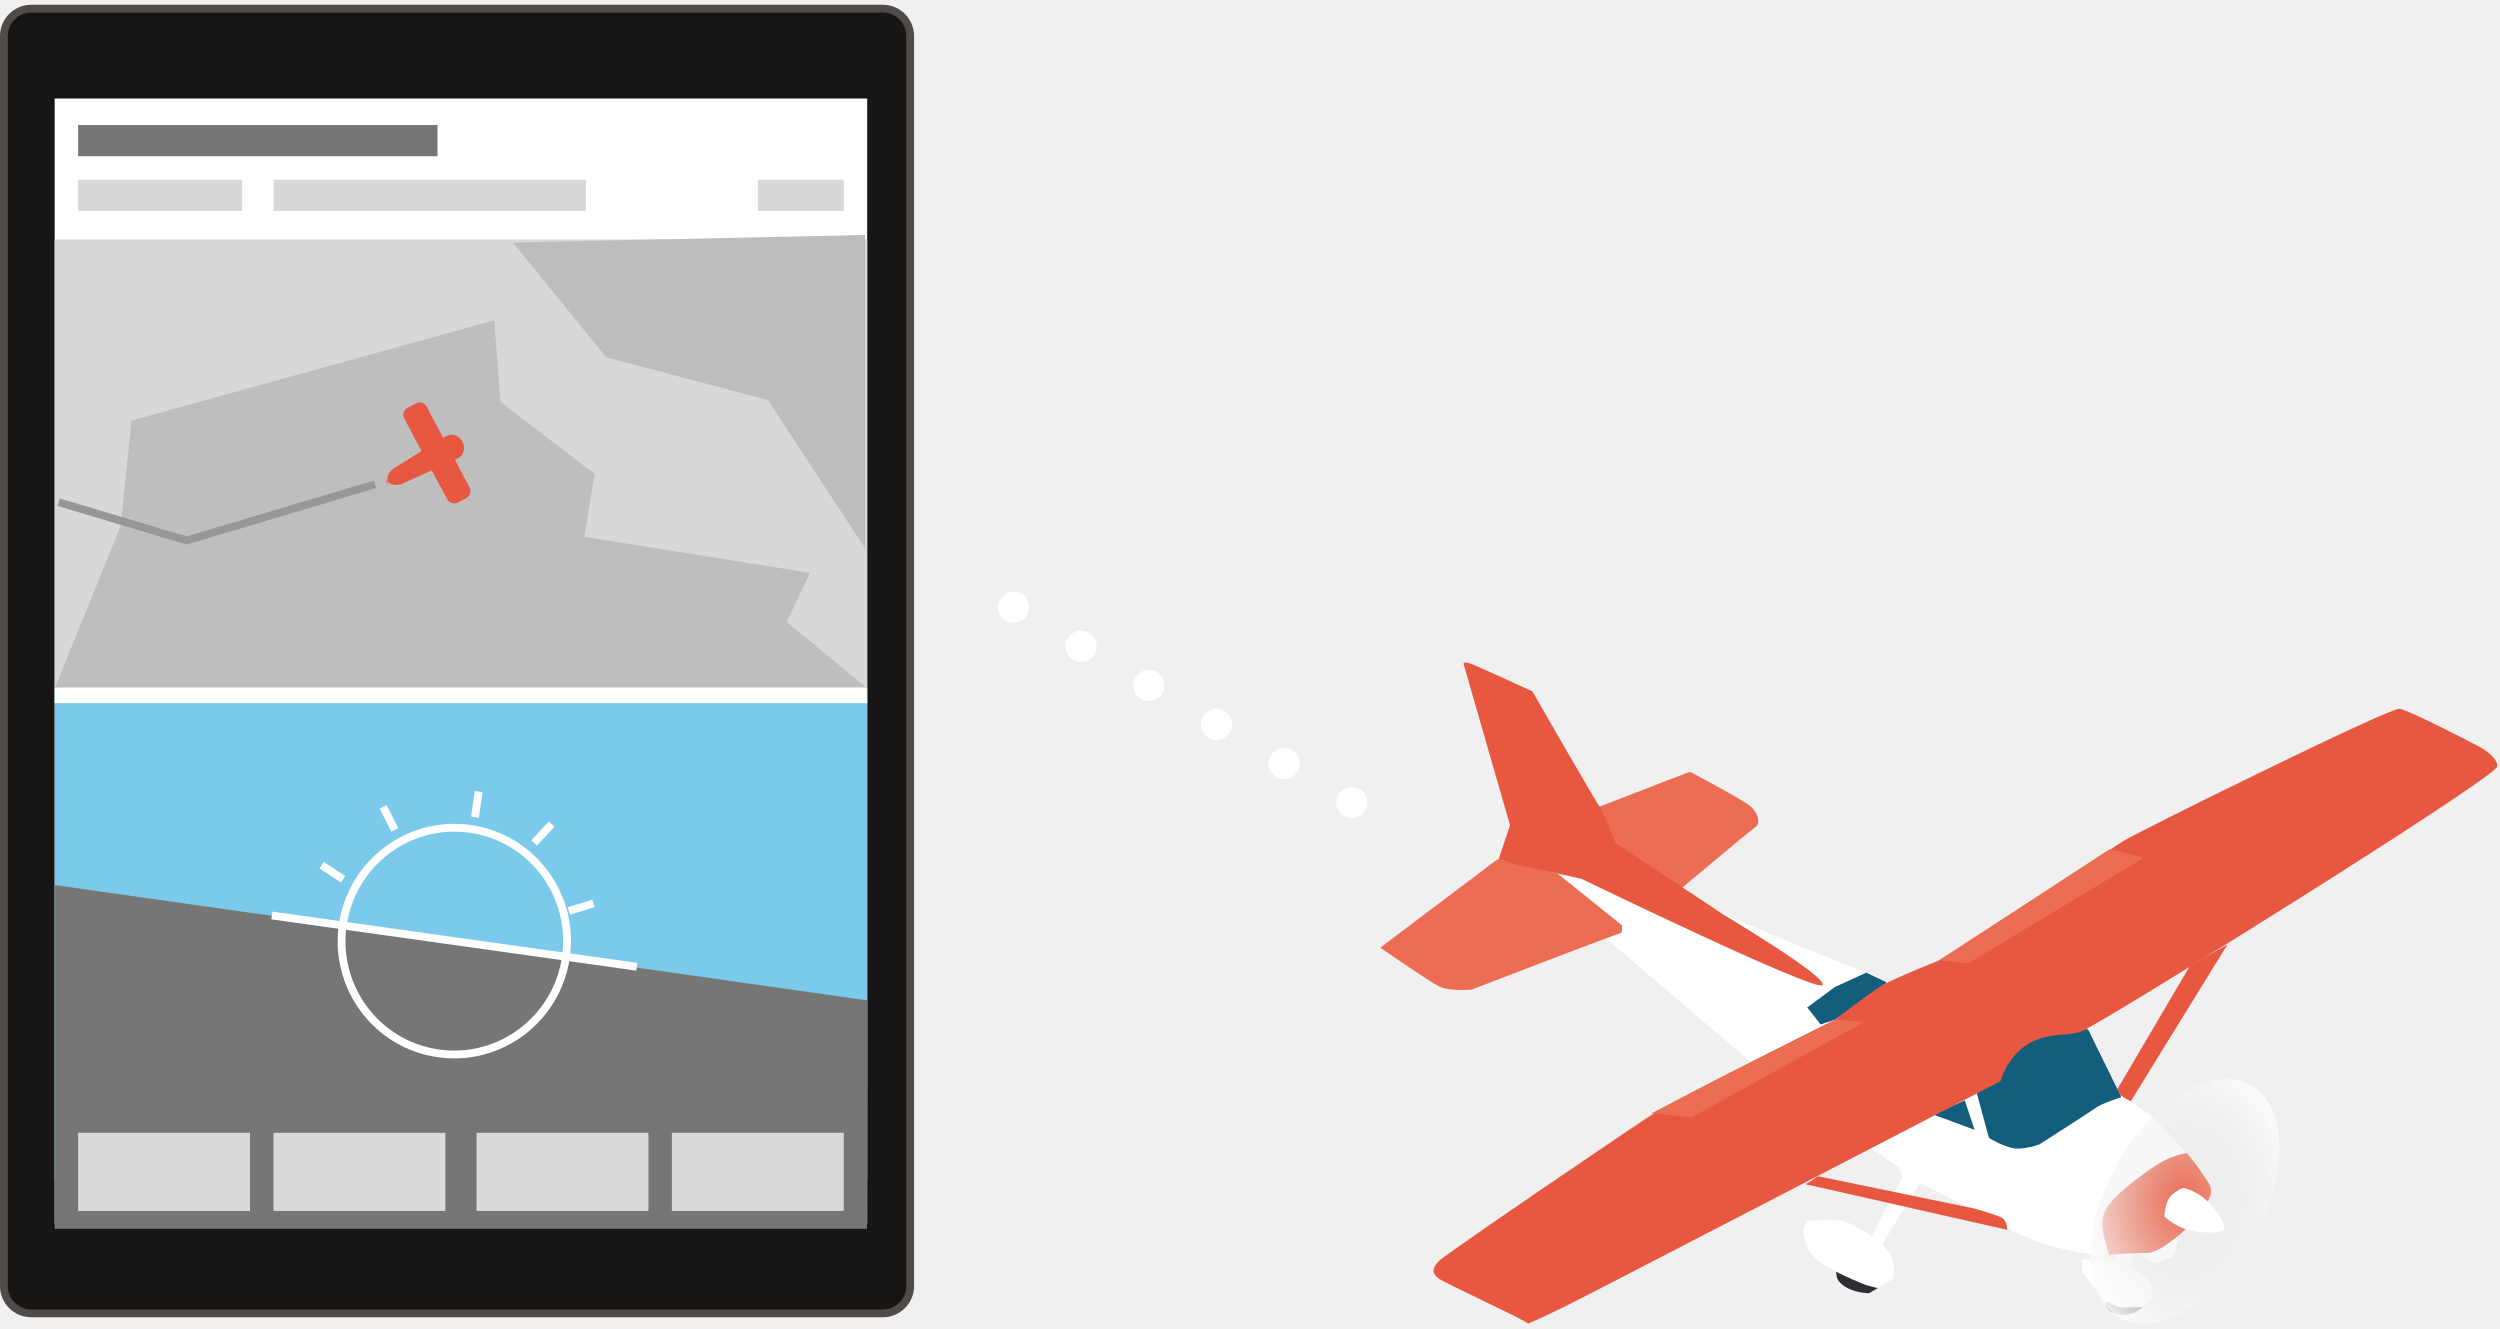
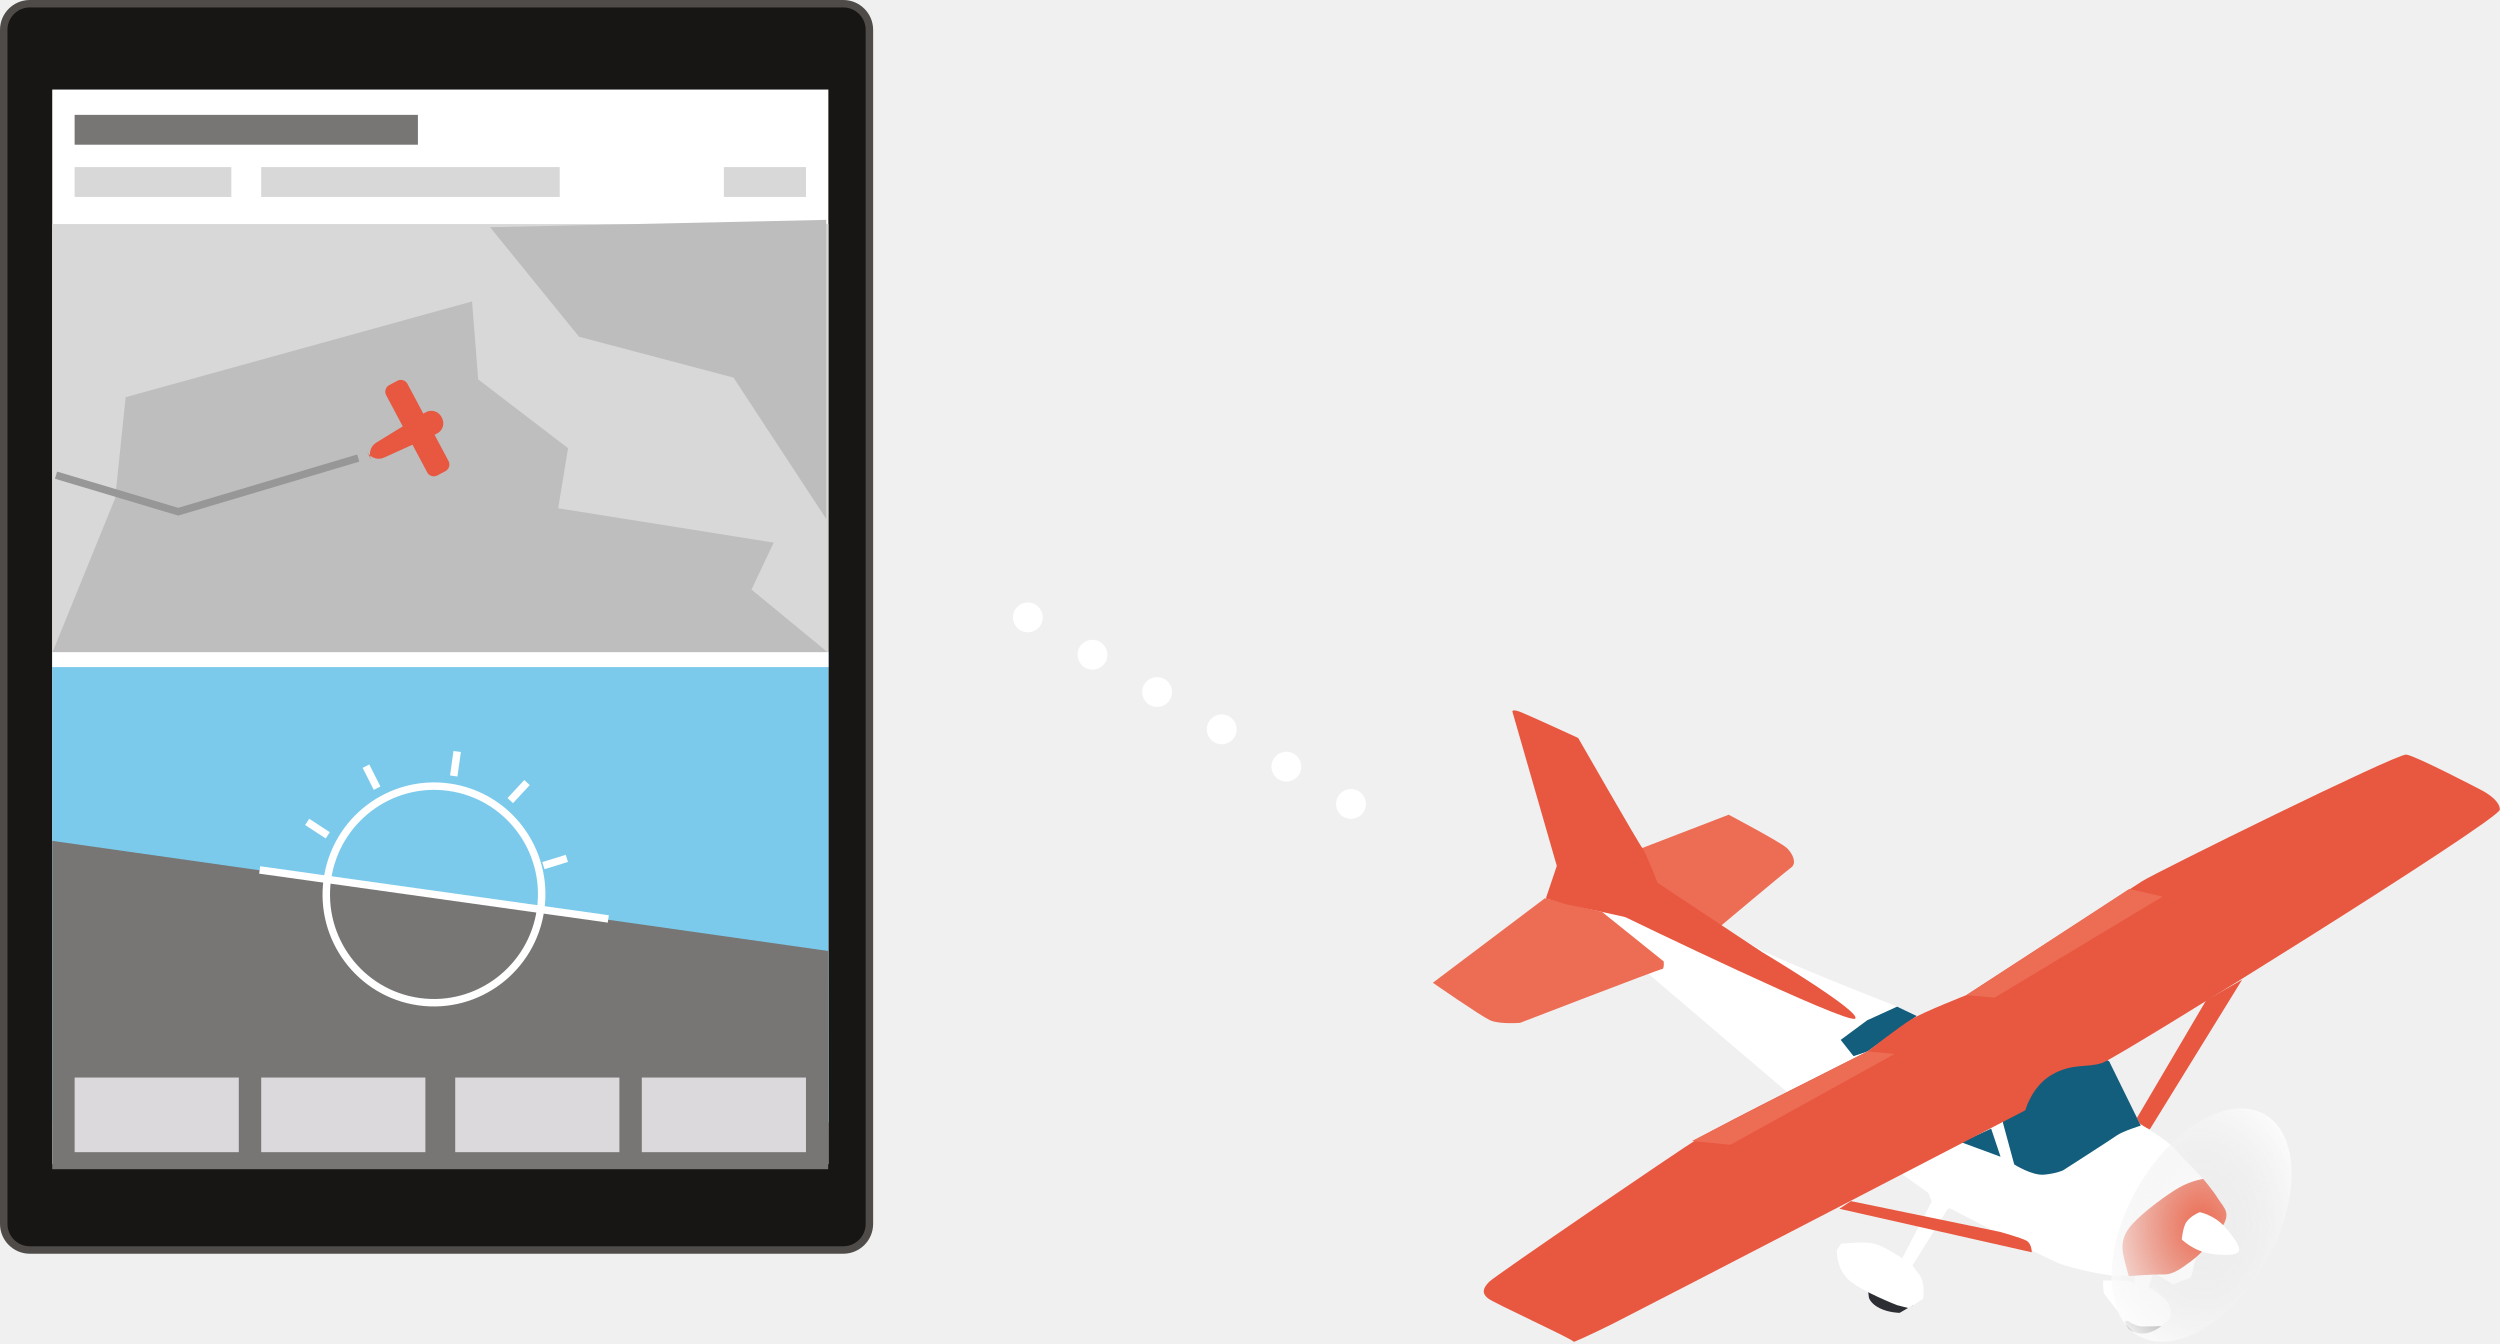
- <svg xmlns="http://www.w3.org/2000/svg" xmlns:xlink="http://www.w3.org/1999/xlink" width="320" height="170" viewBox="0 0 320 170">
+ <svg xmlns="http://www.w3.org/2000/svg" xmlns:xlink="http://www.w3.org/1999/xlink" width="335" height="180" viewBox="0 0 335 180">
  <defs>
    <radialGradient id="b" r="65.048%" fx="50%" fy="50%">
      <stop stop-color="#E0E0E0" stop-opacity="0" offset="0%" />
      <stop stop-color="#FFFFFF" offset="100%" />
    </radialGradient>
    <rect id="a" width="117" height="168" rx="4" />
    <mask id="c" width="117" height="168" x="0" y="0" fill="white">
      <use xlink:href="#a" />
    </mask>
  </defs>
  <g fill="none" fill-rule="evenodd">
-     <g transform="translate(176.674 84.61)">
+     <g transform="translate(192 95)">
      <path fill="#2C2E33" d="M58.43 78.863C58.43 78.863 58.602 79.663 59.862 80.292 61.122 80.921 62.555 80.921 62.555 80.921L64.331 79.892 61.294 77.035 58.316 77.892 58.43 78.863M92.743 82.064C92.743 82.064 92.973 83.378 94.577 83.664 96.181 83.949 97.613 82.692 97.613 82.692L96.295 81.264 92.743 82.064" />
      <polyline fill="#E85740" points="96.066 56.347 108.44 36.289 103.628 39.032 94.348 54.804 94.863 55.833 96.066 56.347" />
      <path fill="#FFFFFF" d="M28.413,35.088 L17.185,25.945 L16.383,25.259 L16.956,21.716 L10.655,0.343 C10.655,0.343 10.999,3.37507799e-14 13.175,1.029 C15.352,2.057 19.477,3.886 19.477,3.886 C19.477,3.886 25.892,15.43 26.924,17.03 C27.955,18.63 28.836,21.908 30.132,23.316 C31.427,24.724 41.474,30.86 43.422,32.002 C45.369,33.146 54.764,36.917 54.764,36.917 L62.211,39.889 C62.211,39.889 93.03,54.119 93.946,54.976 C94.863,55.833 98.186,57.49 99.561,59.09 C100.935,60.691 103.685,63.205 104.831,65.034 C105.976,66.863 106.664,67.962 105.862,68.991 C105.06,70.02 103.227,72.806 102.539,73.263 C101.852,73.72 101.967,76.235 101.279,76.349 C100.592,76.463 99.217,77.149 99.217,77.149 L96.811,75.663 C96.811,75.663 93.03,76.006 91.884,76.006 C90.739,76.006 85.812,75.092 83.635,74.177 C81.459,73.263 69.2,66.863 69.2,66.863 L47.317,51.204 L28.413,35.088 Z" />
      <path fill="#EC6D54" d="M15.009 25.373L22.685 27.202 30.934 33.831C30.934 33.831 31.048 34.86 30.704 34.86 30.361 34.86 11.686 42.061 11.686 42.061 11.686 42.061 8.936 42.289 7.676 41.718 6.416 41.146 0 36.689 0 36.689L15.009 25.373zM28.07 18.63L39.641 14.172C39.641 14.172 46.614 17.858 47.432 18.63 48.249 19.402 48.806 20.687 48.005 21.259 47.202 21.83 38.495 29.145 38.495 29.145L30.132 25.945 27.267 20.344 28.07 18.63" />
      <path fill="#E85740" d="M25.778,27.888 C25.778,27.888 55.705,42.403 56.597,41.489 C57.49,40.575 44.109,32.574 44.109,32.574 L30.132,23.316 C30.132,23.316 28.413,18.973 28.07,18.63 C27.726,18.287 19.477,3.886 19.477,3.886 C19.477,3.886 12.532,0.683 11.572,0.343 C10.613,0.003 10.655,0.343 10.655,0.343 L16.612,21.03 L15.141,25.398 L17.873,26.173 L22.685,27.202 L25.778,27.888 Z" />
      <polyline fill="#145E7D" points="56.368 46.518 54.649 44.346 58.201 41.718 62.211 39.889 64.846 41.146 58.258 45.889 56.368 46.518" />
      <polyline fill="#145E7D" points="70.804 58.062 76.074 60.005 74.814 56.233 70.804 58.062" />
      <path fill="#145E7D" d="M76.417,55.547 L77.907,61.033 C77.907,61.033 80.281,62.558 81.917,62.405 C83.552,62.252 84.437,61.833 84.437,61.833 C84.437,61.833 90.853,57.719 91.655,57.148 C92.457,56.576 94.863,55.833 94.863,55.833 L90.624,47.204 L87.187,45.489 L75.845,51.319 L76.417,55.547" />
      <path fill="#FFFFFF" d="M63.758 80.292L65.705 79.035C65.705 79.035 65.992 76.863 65.247 75.892 64.502 74.92 64.273 74.577 64.273 74.577L68.971 67.034 70.116 66.52C70.116 66.52 69.429 65.091 67.882 64.691 66.335 64.291 66.335 64.691 66.335 64.691L66.851 66.005 62.898 73.606C62.898 73.606 60.779 72.177 59.404 71.72 58.029 71.263 54.707 71.663 54.707 71.663L54.134 72.52C54.134 72.52 54.019 74.92 55.681 76.463 57.342 78.006 62.211 79.892 62.211 79.892L63.758 80.292M89.822 76.577C89.822 76.577 89.765 78.064 89.994 78.406 90.223 78.749 91.598 80.464 92.056 81.035 92.515 81.607 93.832 82.749 95.149 82.749 96.467 82.749 97.613 82.692 97.613 82.692L98.701 81.778C98.701 81.778 99.331 80.406 98.128 79.149 96.925 77.892 95.894 77.492 95.894 77.492L96.639 75.377 93.889 75.492 94.118 76.863 92.973 76.635 89.822 76.577" />
      <path fill="#E85740" d="M18.904,84.807 C18.904,84.807 20.279,84.292 24.059,82.407 C27.84,80.521 79.396,53.776 79.396,53.776 C79.396,53.776 80.256,50.518 83.005,48.975 C85.755,47.432 87.645,48.118 89.708,47.432 C91.77,46.747 142.982,14.858 142.982,13.487 C142.982,12.115 140.576,10.915 140.576,10.915 C140.576,10.915 131.712,6.27 130.437,6.115 C129.162,5.96 96.582,22.059 95.035,23.087 C93.488,24.116 71.491,38.346 71.491,38.346 C71.491,38.346 65.734,40.604 64.101,41.603 C62.468,42.603 58.258,45.889 58.258,45.889 C58.258,45.889 38.323,55.833 35.574,57.547 C32.824,59.262 8.421,75.892 7.562,76.749 C6.702,77.606 6.53,78.292 7.39,78.978 C8.249,79.663 18.35,84.233 18.904,84.807" />
      <polyline fill="#EC6D54" points="39.87 58.405 61.867 46.232 58.258 45.889 34.714 57.89 39.87 58.405" />
      <polyline fill="#EC6D54" points="75.272 38.689 97.785 25.145 93.316 24.116 71.491 38.346 75.272 38.689" />
      <path fill="#E85740" d="M80.256,72.806 L54.478,66.977 L56.024,65.948 L75.959,70.063 C75.959,70.063 78.882,70.869 79.568,71.263 C80.255,71.657 80.256,72.806 80.256,72.806" />
      <path fill="#EC6D54" d="M93.259,76.006 C93.259,76.006 92.915,74.863 92.572,73.377 C92.228,71.892 92.343,70.52 93.832,68.92 C95.321,67.32 98.415,65.034 100.019,64.119 C101.623,63.205 103.227,62.977 103.227,62.977 C103.227,62.977 104.385,64.279 105.289,65.72 C106.044,66.923 107.036,67.536 105.647,69.591 C104.876,70.733 103.084,72.92 101.823,73.834 C100.563,74.749 99.331,75.806 97.956,75.778 C96.238,75.742 93.259,76.006 93.259,76.006" />
      <path fill="url(#b)" d="M102.848,55.219 C109.506,51.318 114.981,54.388 115.08,62.079 C115.179,69.775 109.856,79.189 103.189,83.1 C96.519,87.014 91.037,83.935 90.947,76.228 C90.857,68.526 96.186,59.121 102.848,55.219" />
      <path fill="#FFFFFF" d="M102.768,67.434 C102.768,67.434 104.672,67.784 106.091,69.377 C107.509,70.97 108.382,72.291 107.924,72.806 C107.466,73.32 104.601,73.263 102.998,72.692 C101.394,72.12 100.362,71.091 100.362,71.091 C100.362,71.091 100.446,69.876 100.821,69.034 C101.279,68.005 102.768,67.434 102.768,67.434" />
    </g>
-     <g transform="translate(0 .61)">
-       <use fill="#171615" stroke="#4E4B49" stroke-width="2" mask="url(#c)" xlink:href="#a" />
-       <polygon fill="#FFFFFF" points="7 12 111 12 111 156 7 156" />
-       <g transform="translate(7 15.39)">
-         <rect width="104" height="57.368" y="14.632" fill="#D8D8D8" />
-         <rect width="104" height="63" y="72" fill="#7BCAEC" />
-         <polygon fill="#777675" points="0 97.286 104 112.045 103.973 141.286 0 141.286" />
-         <g stroke="#FFFFFF" transform="rotate(8 -570.278 259.71)">
-           <ellipse cx="23.5" cy="19.488" rx="14.43" ry="14.512" />
-           <path d="M.412 19.488L46.588 19.488M23.912.594L23.912 2.902M33.474 3.317L32.158 5.208" stroke-linecap="square" />
-           <path d="M13.685,4.146 L12.368,6.037" stroke-linecap="square" transform="matrix(-1 0 0 1 26.053 0)" />
-           <path d="M40.01,12.439 L37.93,13.415" stroke-linecap="square" />
-           <path d="M7.852,12.439 L5.772,13.415" stroke-linecap="square" transform="matrix(-1 0 0 1 13.624 0)" />
-         </g>
-         <rect width="22" height="10" x="3" y="129" fill="#DBD9DB" />
-         <rect width="22" height="10" x="28" y="129" fill="#DBD9DB" />
-         <rect width="22" height="10" x="54" y="129" fill="#DBD9DB" />
-         <rect width="22" height="10" x="79" y="129" fill="#DBD9DB" />
-         <rect width="46" height="4" x="3" fill="#777675" />
-         <rect width="21" height="4" x="3" y="7" fill="#D8D8D8" />
-         <rect width="40" height="4" x="28" y="7" fill="#D8D8D8" />
-         <rect width="11" height="4" x="90" y="7" fill="#D8D8D8" />
-         <polygon fill="#BEBEBE" points="9.835 37.834 56.256 25 57.075 35.451 69.121 44.67 67.796 52.717 96.675 57.322 93.7 63.611 104 72.094 0 72.094 8.435 51.355" />
-         <polygon fill="#BDBDBD" points="58.668 15.055 70.594 29.736 91.289 35.207 103.721 54.16 103.721 14.071" />
-         <g fill="#E85740" transform="rotate(-28 98.04 -58.628)">
-           <rect width="3.235" height="13.714" x="5.824" y=".286" rx="1" />
-           <path d="M1.59872116e-13,8.04 C1.59872116e-13,7.123 0.739,6.333 1.647,6.276 L9.353,5.796 C10.263,5.739 11,6.437 11,7.347 L11,7.468 C11,8.381 10.261,9.076 9.353,9.019 L1.647,8.539 C0.737,8.482 1.59872116e-13,7.694 1.59872116e-13,6.776 L1.59872116e-13,8.04 Z" />
-         </g>
-         <polyline stroke="#979797" points="41.004 45.988 16.877 53.18 .508 48.283" />
-         <rect width="104" height="2" y="72" fill="#FFFFFF" transform="matrix(1 0 0 -1 0 146)" />
+     <use fill="#171615" stroke="#4E4B49" stroke-width="2" mask="url(#c)" xlink:href="#a" />
+     <polygon fill="#FFFFFF" points="7 12 111 12 111 156 7 156" />
+     <g transform="translate(7 15.39)">
+       <rect width="104" height="57.368" y="14.632" fill="#D8D8D8" />
+       <rect width="104" height="63" y="72" fill="#7BCAEC" />
+       <polygon fill="#777675" points="0 97.286 104 112.045 103.973 141.286 0 141.286" />
+       <g stroke="#FFFFFF" transform="rotate(8 -570.278 259.71)">
+         <ellipse cx="23.5" cy="19.488" rx="14.43" ry="14.512" />
+         <path d="M.412 19.488L46.588 19.488M23.912.594L23.912 2.902M33.474 3.317L32.158 5.208" stroke-linecap="square" />
+         <path d="M13.685,4.146 L12.368,6.037" stroke-linecap="square" transform="matrix(-1 0 0 1 26.053 0)" />
+         <path d="M40.01,12.439 L37.93,13.415" stroke-linecap="square" />
+         <path d="M7.852,12.439 L5.772,13.415" stroke-linecap="square" transform="matrix(-1 0 0 1 13.624 0)" />
      </g>
+       <rect width="22" height="10" x="3" y="129" fill="#DBD9DB" />
+       <rect width="22" height="10" x="28" y="129" fill="#DBD9DB" />
+       <rect width="22" height="10" x="54" y="129" fill="#DBD9DB" />
+       <rect width="22" height="10" x="79" y="129" fill="#DBD9DB" />
+       <rect width="46" height="4" x="3" fill="#777675" />
+       <rect width="21" height="4" x="3" y="7" fill="#D8D8D8" />
+       <rect width="40" height="4" x="28" y="7" fill="#D8D8D8" />
+       <rect width="11" height="4" x="90" y="7" fill="#D8D8D8" />
+       <polygon fill="#BEBEBE" points="9.835 37.834 56.256 25 57.075 35.451 69.121 44.67 67.796 52.717 96.675 57.322 93.7 63.611 104 72.094 0 72.094 8.435 51.355" />
+       <polygon fill="#BDBDBD" points="58.668 15.055 70.594 29.736 91.289 35.207 103.721 54.16 103.721 14.071" />
+       <g fill="#E85740" transform="rotate(-28 98.04 -58.628)">
+         <rect width="3.235" height="13.714" x="5.824" y=".286" rx="1" />
+         <path d="M1.81188398e-13,8.04 C1.81188398e-13,7.123 0.739,6.333 1.647,6.276 L9.353,5.796 C10.263,5.739 11,6.437 11,7.347 L11,7.468 C11,8.381 10.261,9.076 9.353,9.019 L1.647,8.539 C0.737,8.482 1.81188398e-13,7.694 1.81188398e-13,6.776 L1.81188398e-13,8.04 Z" />
+       </g>
+       <polyline stroke="#979797" points="41.004 45.988 16.877 53.18 .508 48.283" />
+       <rect width="104" height="2" y="72" fill="#FFFFFF" transform="matrix(1 0 0 -1 0 146)" />
    </g>
-     <path fill="#FFFFFF" d="M126.383,92.232 C125.278,92.232 124.383,91.337 124.383,90.232 C124.383,89.127 125.278,88.232 126.383,88.232 C127.487,88.232 128.383,89.127 128.383,90.232 C128.383,91.337 127.487,92.232 126.383,92.232 Z M136.383,92.232 C135.278,92.232 134.383,91.337 134.383,90.232 C134.383,89.127 135.278,88.232 136.383,88.232 C137.487,88.232 138.383,89.127 138.383,90.232 C138.383,91.337 137.487,92.232 136.383,92.232 Z M146.383,92.232 C145.278,92.232 144.383,91.337 144.383,90.232 C144.383,89.127 145.278,88.232 146.383,88.232 C147.487,88.232 148.383,89.127 148.383,90.232 C148.383,91.337 147.487,92.232 146.383,92.232 Z M156.383,92.232 C155.278,92.232 154.383,91.337 154.383,90.232 C154.383,89.127 155.278,88.232 156.383,88.232 C157.487,88.232 158.383,89.127 158.383,90.232 C158.383,91.337 157.487,92.232 156.383,92.232 Z M166.383,92.232 C165.278,92.232 164.383,91.337 164.383,90.232 C164.383,89.127 165.278,88.232 166.383,88.232 C167.487,88.232 168.383,89.127 168.383,90.232 C168.383,91.337 167.487,92.232 166.383,92.232 Z M176.383,92.232 C175.278,92.232 174.383,91.337 174.383,90.232 C174.383,89.127 175.278,88.232 176.383,88.232 C177.487,88.232 178.383,89.127 178.383,90.232 C178.383,91.337 177.487,92.232 176.383,92.232 Z" transform="scale(-1 1) rotate(-30 0 655.2)" />
+     <path fill="#FFFFFF" d="M134.383,97.232 C133.278,97.232 132.383,96.337 132.383,95.232 C132.383,94.127 133.278,93.232 134.383,93.232 C135.487,93.232 136.383,94.127 136.383,95.232 C136.383,96.337 135.487,97.232 134.383,97.232 Z M144.383,97.232 C143.278,97.232 142.383,96.337 142.383,95.232 C142.383,94.127 143.278,93.232 144.383,93.232 C145.487,93.232 146.383,94.127 146.383,95.232 C146.383,96.337 145.487,97.232 144.383,97.232 Z M154.383,97.232 C153.278,97.232 152.383,96.337 152.383,95.232 C152.383,94.127 153.278,93.232 154.383,93.232 C155.487,93.232 156.383,94.127 156.383,95.232 C156.383,96.337 155.487,97.232 154.383,97.232 Z M164.383,97.232 C163.278,97.232 162.383,96.337 162.383,95.232 C162.383,94.127 163.278,93.232 164.383,93.232 C165.487,93.232 166.383,94.127 166.383,95.232 C166.383,96.337 165.487,97.232 164.383,97.232 Z M174.383,97.232 C173.278,97.232 172.383,96.337 172.383,95.232 C172.383,94.127 173.278,93.232 174.383,93.232 C175.487,93.232 176.383,94.127 176.383,95.232 C176.383,96.337 175.487,97.232 174.383,97.232 Z M184.383,97.232 C183.278,97.232 182.383,96.337 182.383,95.232 C182.383,94.127 183.278,93.232 184.383,93.232 C185.487,93.232 186.383,94.127 186.383,95.232 C186.383,96.337 185.487,97.232 184.383,97.232 Z" transform="scale(-1 1) rotate(-30 0 690.056)" />
  </g>
</svg>
